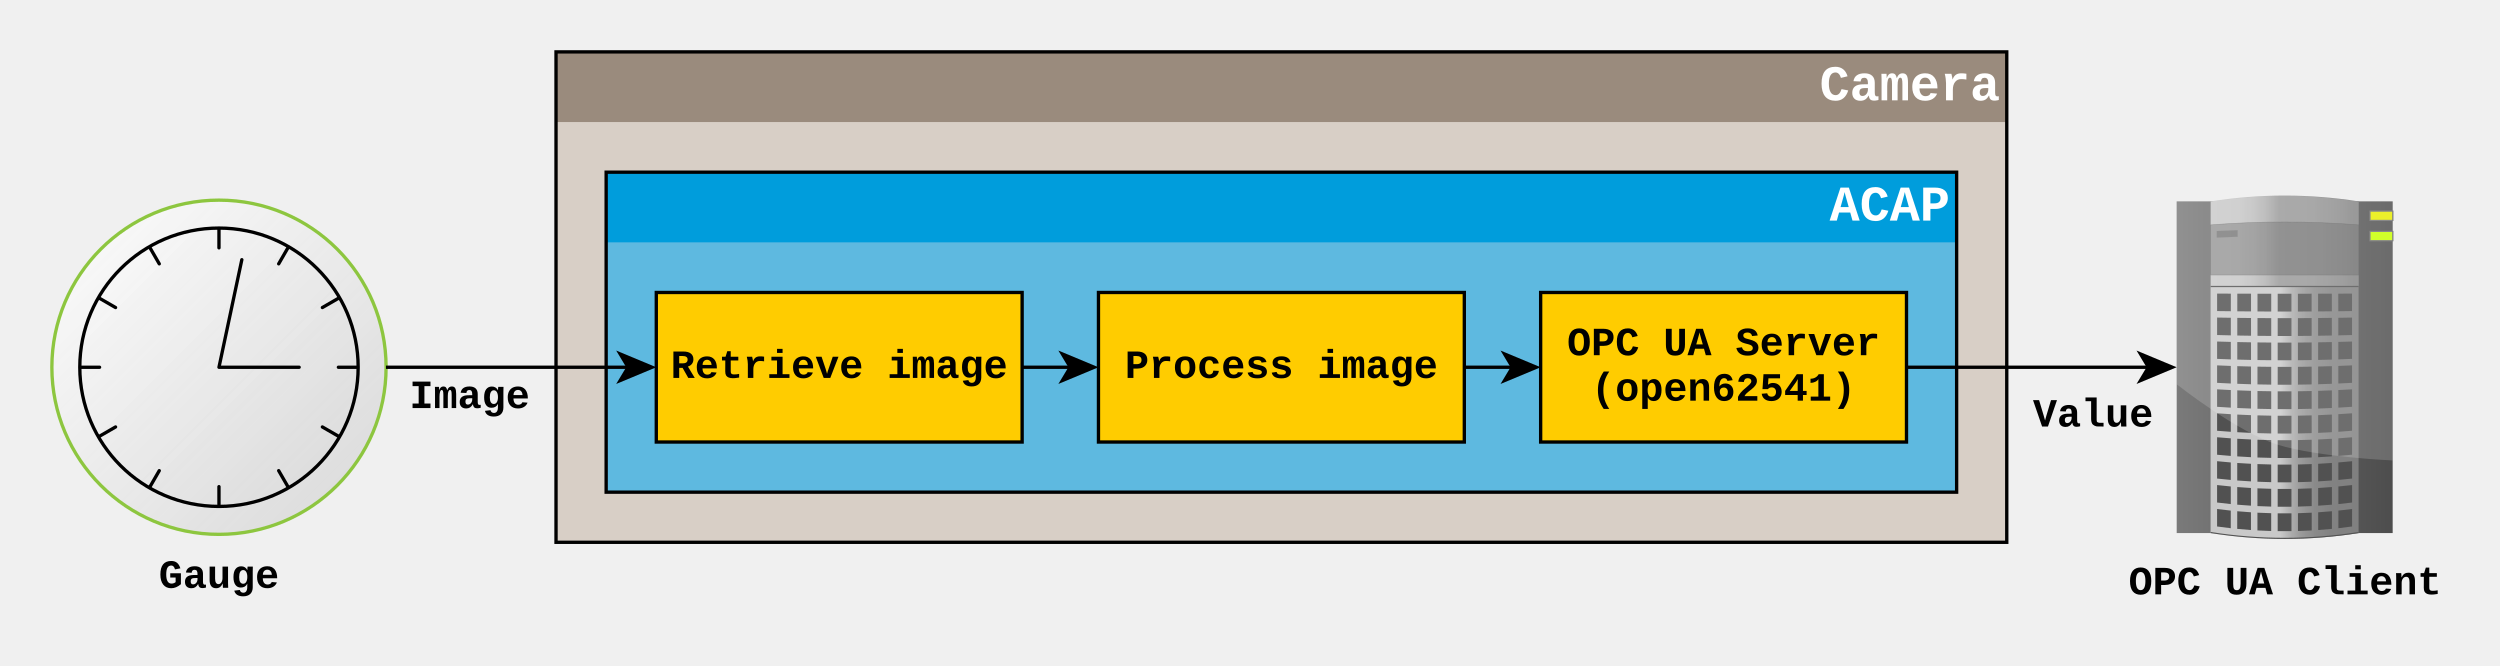
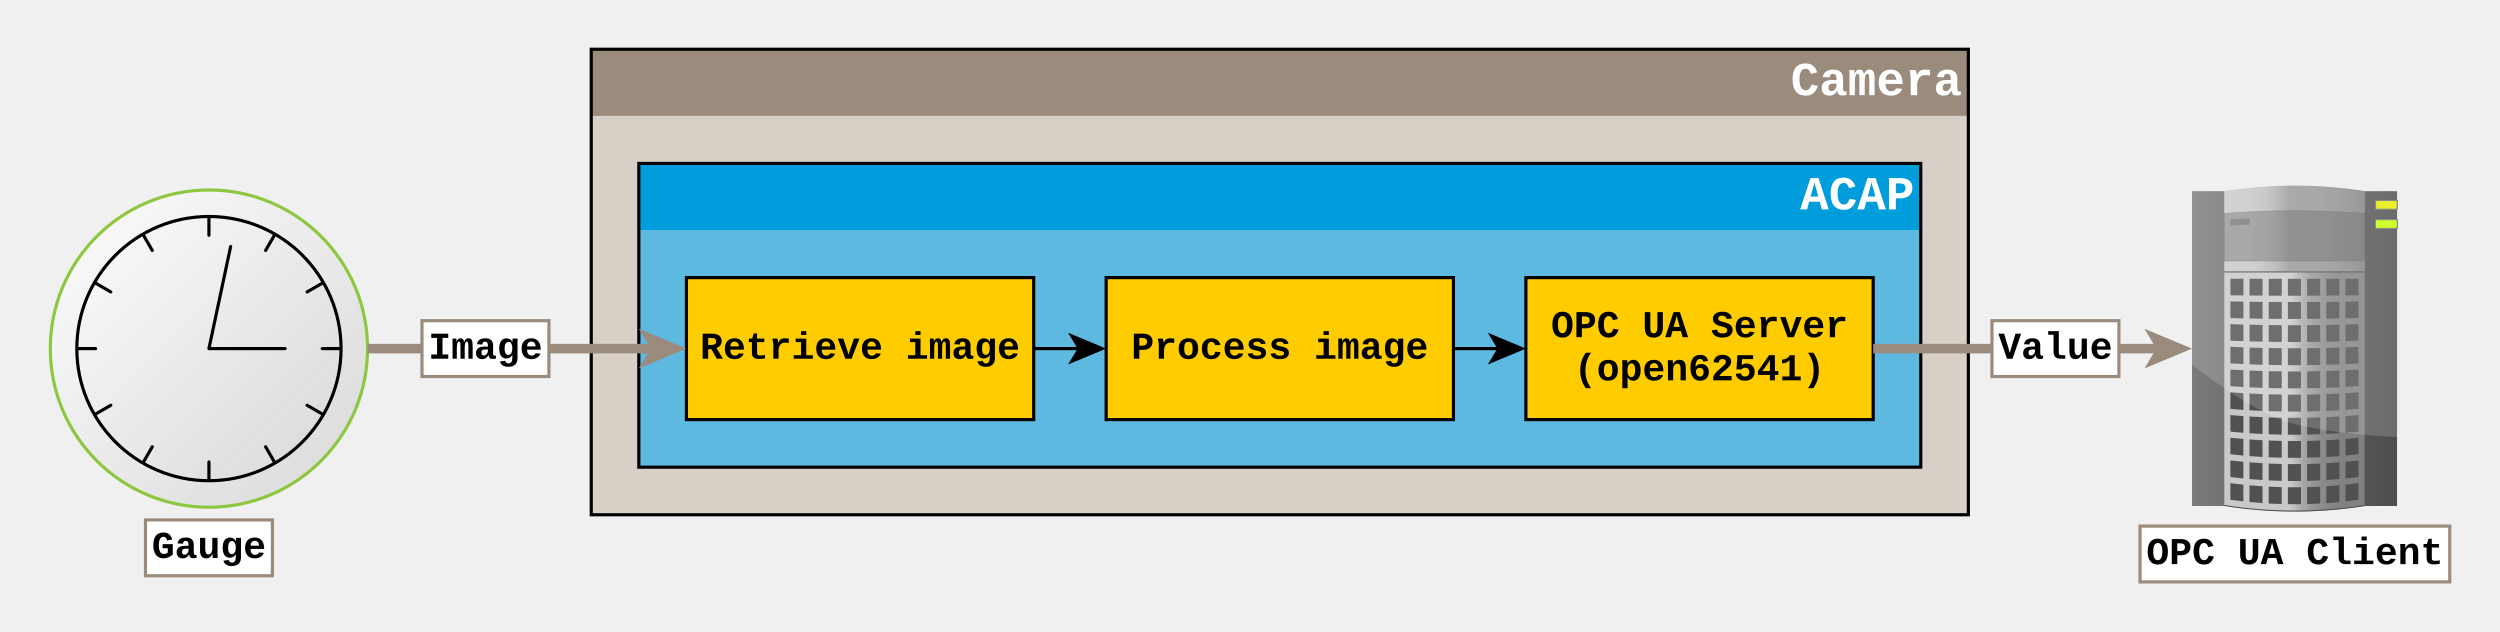
- <svg xmlns="http://www.w3.org/2000/svg" fill-opacity="1" color-rendering="auto" color-interpolation="auto" text-rendering="auto" stroke="black" stroke-linecap="square" width="748" stroke-miterlimit="10" shape-rendering="auto" stroke-opacity="1" fill="black" stroke-dasharray="none" font-weight="normal" stroke-width="1" height="199" font-family="'Dialog'" font-style="normal" stroke-linejoin="miter" font-size="12px" stroke-dashoffset="0" image-rendering="auto">
+ <svg xmlns="http://www.w3.org/2000/svg" fill-opacity="1" color-rendering="auto" color-interpolation="auto" text-rendering="auto" stroke="black" stroke-linecap="square" width="788" stroke-miterlimit="10" shape-rendering="auto" stroke-opacity="1" fill="black" stroke-dasharray="none" font-weight="normal" stroke-width="1" height="199" font-family="'Dialog'" font-style="normal" stroke-linejoin="miter" font-size="12px" stroke-dashoffset="0" image-rendering="auto">
  <defs id="genericDefs" />
  <g>
-     <g fill="rgb(216,207,198)" text-rendering="geometricPrecision" shape-rendering="geometricPrecision" transform="matrix(1,0,0,1,-760,-221)" stroke="rgb(216,207,198)">
+     <g fill="rgb(216,207,198)" text-rendering="geometricPrecision" shape-rendering="geometricPrecision" transform="matrix(1,0,0,1,-740,-221)" stroke="rgb(216,207,198)">
      <rect x="926.36" width="434.064" height="146.73" y="236.524" clip-path="url(#clipPath2)" stroke="none" />
    </g>
-     <g fill="rgb(154,139,125)" text-rendering="geometricPrecision" shape-rendering="geometricPrecision" transform="matrix(1,0,0,1,-760,-221)" stroke="rgb(154,139,125)">
+     <g fill="rgb(154,139,125)" text-rendering="geometricPrecision" shape-rendering="geometricPrecision" transform="matrix(1,0,0,1,-740,-221)" stroke="rgb(154,139,125)">
      <rect x="926.36" width="434.064" height="20.992" y="236.524" clip-path="url(#clipPath2)" stroke="none" />
    </g>
-     <g stroke-linecap="butt" font-size="15px" transform="matrix(1,0,0,1,-760,-221)" fill="white" text-rendering="geometricPrecision" font-family="'Courier New'" shape-rendering="geometricPrecision" stroke="white" font-weight="bold" stroke-miterlimit="1.45">
+     <g stroke-linecap="butt" font-size="15px" transform="matrix(1,0,0,1,-740,-221)" fill="white" text-rendering="geometricPrecision" font-family="'Courier New'" shape-rendering="geometricPrecision" stroke="white" font-weight="bold" stroke-miterlimit="1.45">
      <text x="1304.415" xml:space="preserve" y="251.012" clip-path="url(#clipPath2)" stroke="none">Camera</text>
    </g>
-     <g text-rendering="geometricPrecision" stroke-miterlimit="1.45" shape-rendering="geometricPrecision" transform="matrix(1,0,0,1,-760,-221)" stroke-linecap="butt">
+     <g text-rendering="geometricPrecision" stroke-miterlimit="1.45" shape-rendering="geometricPrecision" transform="matrix(1,0,0,1,-740,-221)" stroke-linecap="butt">
      <rect fill="none" x="926.36" width="434.064" height="146.73" y="236.524" clip-path="url(#clipPath2)" />
    </g>
-     <g fill="rgb(94,185,224)" text-rendering="geometricPrecision" shape-rendering="geometricPrecision" transform="matrix(1,0,0,1,-760,-221)" stroke="rgb(94,185,224)">
+     <g fill="rgb(94,185,224)" text-rendering="geometricPrecision" shape-rendering="geometricPrecision" transform="matrix(1,0,0,1,-740,-221)" stroke="rgb(94,185,224)">
      <rect x="941.36" width="404.064" height="95.738" y="272.517" clip-path="url(#clipPath2)" stroke="none" />
      <rect x="941.36" y="272.517" clip-path="url(#clipPath2)" fill="rgb(0,157,220)" width="404.064" height="20.992" stroke="none" />
    </g>
-     <g stroke-linecap="butt" font-size="15px" transform="matrix(1,0,0,1,-760,-221)" fill="white" text-rendering="geometricPrecision" font-family="'Courier New'" shape-rendering="geometricPrecision" stroke="white" font-weight="bold" stroke-miterlimit="1.45">
+     <g stroke-linecap="butt" font-size="15px" transform="matrix(1,0,0,1,-740,-221)" fill="white" text-rendering="geometricPrecision" font-family="'Courier New'" shape-rendering="geometricPrecision" stroke="white" font-weight="bold" stroke-miterlimit="1.45">
      <text x="1307.418" xml:space="preserve" y="287.004" clip-path="url(#clipPath2)" stroke="none">ACAP</text>
    </g>
-     <g text-rendering="geometricPrecision" stroke-miterlimit="1.45" shape-rendering="geometricPrecision" transform="matrix(1,0,0,1,-760,-221)" stroke-linecap="butt">
+     <g text-rendering="geometricPrecision" stroke-miterlimit="1.45" shape-rendering="geometricPrecision" transform="matrix(1,0,0,1,-740,-221)" stroke-linecap="butt">
      <rect fill="none" x="941.36" width="404.064" height="95.738" y="272.517" clip-path="url(#clipPath2)" />
    </g>
-     <g fill="rgb(255,204,0)" text-rendering="geometricPrecision" shape-rendering="geometricPrecision" transform="matrix(1,0,0,1,-760,-221)" stroke="rgb(255,204,0)">
+     <g fill="rgb(255,204,0)" text-rendering="geometricPrecision" shape-rendering="geometricPrecision" transform="matrix(1,0,0,1,-740,-221)" stroke="rgb(255,204,0)">
      <rect x="1220.962" width="109.462" height="44.746" y="308.509" clip-path="url(#clipPath2)" stroke="none" />
    </g>
-     <g text-rendering="geometricPrecision" stroke-miterlimit="1.45" shape-rendering="geometricPrecision" transform="matrix(1,0,0,1,-760,-221)" stroke-linecap="butt">
+     <g text-rendering="geometricPrecision" stroke-miterlimit="1.45" shape-rendering="geometricPrecision" transform="matrix(1,0,0,1,-740,-221)" stroke-linecap="butt">
      <rect fill="none" x="1220.962" width="109.462" height="44.746" y="308.509" clip-path="url(#clipPath2)" />
      <text x="1228.885" y="327.278" clip-path="url(#clipPath2)" font-family="'Courier New'" stroke="none" font-weight="bold" xml:space="preserve">OPC UA Server</text>
      <text x="1236.086" y="340.872" clip-path="url(#clipPath2)" font-family="'Courier New'" stroke="none" font-weight="bold" xml:space="preserve">(open62541)</text>
    </g>
-     <g fill="rgb(255,204,0)" text-rendering="geometricPrecision" shape-rendering="geometricPrecision" transform="matrix(1,0,0,1,-760,-221)" stroke="rgb(255,204,0)">
+     <g fill="rgb(255,204,0)" text-rendering="geometricPrecision" shape-rendering="geometricPrecision" transform="matrix(1,0,0,1,-740,-221)" stroke="rgb(255,204,0)">
      <rect x="1088.661" width="109.462" height="44.746" y="308.509" clip-path="url(#clipPath2)" stroke="none" />
    </g>
-     <g text-rendering="geometricPrecision" stroke-miterlimit="1.45" shape-rendering="geometricPrecision" transform="matrix(1,0,0,1,-760,-221)" stroke-linecap="butt">
+     <g text-rendering="geometricPrecision" stroke-miterlimit="1.45" shape-rendering="geometricPrecision" transform="matrix(1,0,0,1,-740,-221)" stroke-linecap="butt">
      <rect fill="none" x="1088.661" width="109.462" height="44.746" y="308.509" clip-path="url(#clipPath2)" />
      <text x="1096.584" y="334.075" clip-path="url(#clipPath2)" font-family="'Courier New'" stroke="none" font-weight="bold" xml:space="preserve">Process image</text>
    </g>
-     <g fill="rgb(255,204,0)" text-rendering="geometricPrecision" shape-rendering="geometricPrecision" transform="matrix(1,0,0,1,-760,-221)" stroke="rgb(255,204,0)">
+     <g fill="rgb(255,204,0)" text-rendering="geometricPrecision" shape-rendering="geometricPrecision" transform="matrix(1,0,0,1,-740,-221)" stroke="rgb(255,204,0)">
      <rect x="956.36" width="109.462" height="44.746" y="308.509" clip-path="url(#clipPath2)" stroke="none" />
    </g>
-     <g text-rendering="geometricPrecision" stroke-miterlimit="1.45" shape-rendering="geometricPrecision" transform="matrix(1,0,0,1,-760,-221)" stroke-linecap="butt">
+     <g text-rendering="geometricPrecision" stroke-miterlimit="1.45" shape-rendering="geometricPrecision" transform="matrix(1,0,0,1,-740,-221)" stroke-linecap="butt">
      <rect fill="none" x="956.36" width="109.462" height="44.746" y="308.509" clip-path="url(#clipPath2)" />
      <text x="960.683" y="334.075" clip-path="url(#clipPath2)" font-family="'Courier New'" stroke="none" font-weight="bold" xml:space="preserve">Retrieve image</text>
    </g>
-     <g fill="url(#linearGradient1)" text-rendering="geometricPrecision" shape-rendering="geometricPrecision" transform="matrix(1,0,0,1,-760,-221)" stroke="url(#linearGradient1)">
-       <path d="M875.517 330.882 C875.517 358.496 853.131 380.882 825.517 380.882 C797.903 380.882 775.517 358.496 775.517 330.882 C775.517 303.267 797.903 280.882 825.517 280.882 C853.131 280.882 875.517 303.267 875.517 330.882 Z" stroke="none" clip-path="url(#clipPath2)" />
+     <g fill="url(#linearGradient1)" text-rendering="geometricPrecision" shape-rendering="geometricPrecision" transform="matrix(1,0,0,1,-740,-221)" stroke="url(#linearGradient1)">
+       <path d="M855.856 330.882 C855.856 358.496 833.47 380.882 805.856 380.882 C778.242 380.882 755.856 358.496 755.856 330.882 C755.856 303.267 778.242 280.882 805.856 280.882 C833.47 280.882 855.856 303.267 855.856 330.882 Z" stroke="none" clip-path="url(#clipPath2)" />
    </g>
-     <g stroke-linecap="butt" transform="matrix(1,0,0,1,-760,-221)" fill="rgb(141,198,63)" text-rendering="geometricPrecision" shape-rendering="geometricPrecision" stroke="rgb(141,198,63)" stroke-miterlimit="1.45">
-       <path fill="none" d="M875.517 330.882 C875.517 358.496 853.131 380.882 825.517 380.882 C797.903 380.882 775.517 358.496 775.517 330.882 C775.517 303.267 797.903 280.882 825.517 280.882 C853.131 280.882 875.517 303.267 875.517 330.882 Z" clip-path="url(#clipPath2)" />
-       <path fill="url(#linearGradient2)" d="M867.159 330.882 C867.159 353.88 848.515 372.524 825.517 372.524 C802.519 372.524 783.875 353.88 783.875 330.882 C783.875 307.883 802.519 289.24 825.517 289.24 C848.515 289.24 867.159 307.883 867.159 330.882 Z" clip-path="url(#clipPath2)" stroke="none" />
+     <g stroke-linecap="butt" transform="matrix(1,0,0,1,-740,-221)" fill="rgb(141,198,63)" text-rendering="geometricPrecision" shape-rendering="geometricPrecision" stroke="rgb(141,198,63)" stroke-miterlimit="1.45">
+       <path fill="none" d="M855.856 330.882 C855.856 358.496 833.47 380.882 805.856 380.882 C778.242 380.882 755.856 358.496 755.856 330.882 C755.856 303.267 778.242 280.882 805.856 280.882 C833.47 280.882 855.856 303.267 855.856 330.882 Z" clip-path="url(#clipPath2)" />
+       <path fill="url(#linearGradient2)" d="M847.498 330.882 C847.498 353.88 828.854 372.524 805.856 372.524 C782.858 372.524 764.214 353.88 764.214 330.882 C764.214 307.883 782.858 289.24 805.856 289.24 C828.854 289.24 847.498 307.883 847.498 330.882 Z" clip-path="url(#clipPath2)" stroke="none" />
    </g>
-     <g text-rendering="geometricPrecision" shape-rendering="geometricPrecision" transform="matrix(1,0,0,1,-760,-221)" stroke-linecap="round" stroke-linejoin="round">
-       <path fill="none" d="M867.159 330.882 C867.159 353.88 848.515 372.524 825.517 372.524 C802.519 372.524 783.875 353.88 783.875 330.882 C783.875 307.883 802.519 289.24 825.517 289.24 C848.515 289.24 867.159 307.883 867.159 330.882 Z" clip-path="url(#clipPath2)" />
-       <path fill="none" d="M861.246 330.882 L866.909 330.882 M856.459 348.746 L861.364 351.578 M843.381 361.824 L846.213 366.728 M825.517 366.61 L825.517 372.274 M807.652 361.824 L804.821 366.728 M794.575 348.746 L789.67 351.578 M789.788 330.882 L784.125 330.882 M794.575 313.017 L789.67 310.185 M807.652 299.94 L804.821 295.035 M825.517 295.153 L825.517 289.489 M843.381 299.94 L846.213 295.035 M856.459 313.017 L861.364 310.185 M832.356 298.703 L825.517 330.882 L849.503 330.882" clip-path="url(#clipPath2)" />
+     <g text-rendering="geometricPrecision" shape-rendering="geometricPrecision" transform="matrix(1,0,0,1,-740,-221)" stroke-linecap="round" stroke-linejoin="round">
+       <path fill="none" d="M847.498 330.882 C847.498 353.88 828.854 372.524 805.856 372.524 C782.858 372.524 764.214 353.88 764.214 330.882 C764.214 307.883 782.858 289.24 805.856 289.24 C828.854 289.24 847.498 307.883 847.498 330.882 Z" clip-path="url(#clipPath2)" />
+       <path fill="none" d="M841.585 330.882 L847.248 330.882 M836.798 348.746 L841.703 351.578 M823.72 361.824 L826.552 366.728 M805.856 366.61 L805.856 372.274 M787.992 361.824 L785.16 366.728 M774.914 348.746 L770.009 351.578 M770.127 330.882 L764.464 330.882 M774.914 313.017 L770.009 310.185 M787.992 299.94 L785.16 295.035 M805.856 295.153 L805.856 289.489 M823.72 299.94 L826.552 295.035 M836.798 313.017 L841.703 310.185 M812.696 298.703 L805.856 330.882 L829.842 330.882" clip-path="url(#clipPath2)" />
    </g>
-     <g stroke-linecap="butt" transform="matrix(1,0,0,1,-760,-221)" text-rendering="geometricPrecision" font-family="'Courier New'" shape-rendering="geometricPrecision" font-weight="bold" stroke-miterlimit="1.45">
-       <text x="807.514" xml:space="preserve" y="396.872" clip-path="url(#clipPath2)" stroke="none">Gauge</text>
+     <g fill="white" text-rendering="geometricPrecision" shape-rendering="geometricPrecision" transform="matrix(1,0,0,1,-740,-221)" stroke="white">
+       <rect x="785.853" width="40.006" height="17.594" y="384.882" clip-path="url(#clipPath2)" stroke="none" />
+       <rect x="785.853" y="384.882" clip-path="url(#clipPath2)" fill="none" width="40.006" height="17.594" stroke="rgb(154,139,125)" stroke-miterlimit="1.6" />
    </g>
-     <g text-rendering="geometricPrecision" shape-rendering="geometricPrecision" transform="matrix(1.8475,0,0,1.8475,651.2672,57.1494)">
+     <g stroke-linecap="butt" transform="matrix(1,0,0,1,-740,-221)" text-rendering="geometricPrecision" font-family="'Courier New'" shape-rendering="geometricPrecision" font-weight="bold" stroke-miterlimit="1.45">
+       <text x="787.853" xml:space="preserve" y="396.872" clip-path="url(#clipPath2)" stroke="none">Gauge</text>
+     </g>
+     <g text-rendering="geometricPrecision" shape-rendering="geometricPrecision" transform="matrix(1.8475,0,0,1.8475,690.928,57.1494)">
      <g clip-path="url(#clipPath3)">
        <svg xml:space="preserve" opacity="1" writing-mode="lr-tb" stop-color="rgb(0, 0, 0)" shape-rendering="auto" glyph-orientation-horizontal="0deg" color-profile="auto" lighting-color="rgb(255, 255, 255)" color="rgb(0, 0, 0)" font-weight="400" alignment-baseline="auto" font-style="normal" version="1.1" color-interpolation-filters="linearrgb" text-anchor="start" stroke-linecap="butt" color-interpolation="srgb" font-variant="normal" word-spacing="normal" fill-opacity="1" text-rendering="auto" clip-path="none" text-decoration="none" letter-spacing="normal" viewBox="0 -0.741 36 57" glyph-orientation-vertical="auto" display="inline" font-size-adjust="none" overflow="hidden" fill="rgb(0, 0, 0)" font-stretch="normal" stroke-dasharray="none" stroke-miterlimit="4" stop-opacity="1" color-rendering="auto" font-size="12" pointer-events="visiblepainted" mask="none" direction="ltr" baseline-shift="baseline" enable-background="new 0 -0.741 36 57" fill-rule="nonzero" image-rendering="auto" stroke-dashoffset="0" width="36px" marker-end="none" clip="auto" cursor="auto" stroke="none" filter="none" visibility="visible" kerning="auto" stroke-width="1" font-family="&quot;Arial&quot;,&quot;Helvetica&quot;,sans-serif" flood-opacity="1" clip-rule="nonzero" src="none" height="57px" unicode-bidi="normal" stroke-linejoin="miter" stroke-opacity="1" flood-color="rgb(0, 0, 0)" dominant-baseline="auto" marker-start="none" x="0px" marker-mid="none" y="0px">
          <defs>
-             <linearGradient x1="775.517" gradientUnits="userSpaceOnUse" x2="875.517" y1="280.882" y2="380.882" id="linearGradient1" spreadMethod="reflect">
+             <linearGradient x1="755.856" gradientUnits="userSpaceOnUse" x2="855.856" y1="280.882" y2="380.882" id="linearGradient1" spreadMethod="reflect">
              <stop stop-opacity="0.902" stop-color="rgb(255,255,255)" offset="0%" />
              <stop stop-opacity="0.8" stop-color="rgb(212,212,212)" offset="100%" />
            </linearGradient>
-             <linearGradient x1="775.517" gradientUnits="userSpaceOnUse" x2="875.517" y1="280.882" y2="380.882" id="linearGradient2" spreadMethod="reflect">
+             <linearGradient x1="755.856" gradientUnits="userSpaceOnUse" x2="855.856" y1="280.882" y2="380.882" id="linearGradient2" spreadMethod="reflect">
              <stop stop-opacity="0.902" stop-color="rgb(255,255,255)" offset="0%" />
              <stop stop-opacity="0.8" stop-color="rgb(212,212,212)" offset="100%" />
            </linearGradient>
            <clipPath clipPathUnits="userSpaceOnUse" id="clipPath1">
-               <path d="M0 0 L748 0 L748 199 L0 199 L0 0 Z" />
+               <path d="M0 0 L788 0 L788 199 L0 199 L0 0 Z" />
            </clipPath>
            <clipPath clipPathUnits="userSpaceOnUse" id="clipPath2">
-               <path d="M760 221 L1508 221 L1508 420 L760 420 L760 221 Z" />
+               <path d="M740 221 L1528 221 L1528 420 L740 420 L740 221 Z" />
            </clipPath>
            <clipPath clipPathUnits="userSpaceOnUse" id="clipPath3">
-               <path d="M-352.507 -30.933 L52.358 -30.933 L52.358 76.778 L-352.507 76.778 L-352.507 -30.933 Z" />
+               <path d="M-373.974 -30.933 L52.541 -30.933 L52.541 76.778 L-373.974 76.778 L-373.974 -30.933 Z" />
            </clipPath>
          </defs>
          <linearGradient gradientTransform="matrix(1 0 0 1 -195.2002 -770.8008)" x1="230.177" x2="180.335" gradientUnits="userSpaceOnUse" y1="798.602" y2="798.602" id="svg1.SVGID_1_">
            <stop offset="0" style="stop-color:#4D4D4D" />
            <stop offset="1" style="stop-color:#8D8D8D" />
          </linearGradient>
          <rect fill="url(#svg1.SVGID_1_)" width="34.977" y="0.943" height="53.716" />
          <linearGradient gradientTransform="matrix(1 0 0 1 -195.2002 -770.8008)" x1="224.681" x2="200.697" gradientUnits="userSpaceOnUse" y1="798.602" y2="798.602" id="svg1.SVGID_2_">
            <stop offset="0.032" style="stop-color:#848484" />
            <stop offset="0.12" style="stop-color:#8C8C8C" />
            <stop offset="0.308" style="stop-color:#969696" />
            <stop offset="0.539" style="stop-color:#999999" />
            <stop offset="0.55" style="stop-color:#9C9C9C" />
            <stop offset="0.626" style="stop-color:#B0B0B0" />
            <stop offset="0.712" style="stop-color:#BEBEBE" />
            <stop offset="0.818" style="stop-color:#C7C7C7" />
            <stop offset="1" style="stop-color:#C9C9C9" />
          </linearGradient>
          <path fill="url(#svg1.SVGID_2_)" d="M5.497,0.943c7.945-1.258,16.04-1.258,23.983,0c0,17.905,0,35.811,0,53.716  c-7.943,1.258-16.039,1.258-23.983,0C5.497,36.753,5.497,18.848,5.497,0.943z" />
          <path fill="#515151" d="M5.497,14.621c7.995,0,15.989,0,23.983,0c0,13.346,0,26.693,0,40.037c-7.943,1.258-16.039,1.258-23.983,0  C5.497,41.314,5.497,27.967,5.497,14.621z" />
          <path fill="#565656" opacity="0.43" d="M5.497,4.745c7.982-0.628,16.001-0.628,23.983,0c0,2.707,0,5.413,0,8.12  c-7.994,0-15.989,0-23.983,0C5.497,10.158,5.497,7.452,5.497,4.745z" />
          <path fill="none" stroke-width="0.1" d="M5.497,4.745  c7.982-0.628,16.001-0.628,23.983,0c0,2.707,0,5.413,0,8.12c-7.994,0-15.989,0-23.983,0C5.497,10.158,5.497,7.452,5.497,4.745z" stroke-miterlimit="10" opacity="0.43" stroke="#4D4D4D" />
          <polygon enable-background="new    " points="  6.496,5.746 9.869,5.606 9.869,6.661 6.496,6.799 " fill="#565656" opacity="0.43" stroke="#4D4D4D" stroke-width="0.013" stroke-miterlimit="10" />
          <rect x="31.307" y="2.517" fill="#E7ED00" width="3.692" height="1.505" stroke="#717171" stroke-width="0.193" stroke-miterlimit="10" />
          <rect x="31.307" y="5.8" fill="#C8FF00" width="3.692" height="1.507" stroke="#717171" stroke-width="0.193" stroke-miterlimit="10" />
          <linearGradient y2="35.123" id="svg1.SVGID_3_" x1="29.441" gradientUnits="userSpaceOnUse" x2="5.5" y1="35.123">
            <stop offset="0" style="stop-color:#808080" />
            <stop offset="0.191" style="stop-color:#828282" />
            <stop offset="0.295" style="stop-color:#8A8A8A" />
            <stop offset="0.38" style="stop-color:#989898" />
            <stop offset="0.452" style="stop-color:#ACACAC" />
            <stop offset="0.517" style="stop-color:#C5C5C5" />
            <stop offset="0.527" style="stop-color:#C9C9C9" />
            <stop offset="0.591" style="stop-color:#C9C9C9" />
            <stop offset="0.968" style="stop-color:#C9C9C9" />
          </linearGradient>
          <path fill="url(#svg1.SVGID_3_)" d="M5.5,14.822c0,13.22,0,26.438,0,39.66c7.931,1.256,16.012,1.256,23.941,0c0-13.222,0-26.439,0-39.66  C21.461,14.822,13.48,14.822,5.5,14.822z M28.396,18.703c-0.74,0.01-1.482,0.02-2.225,0.029c0-0.951,0-1.901-0.001-2.85  c0.742-0.003,1.483-0.005,2.224-0.008C28.396,16.817,28.396,17.76,28.396,18.703z M16.354,42.496c0-0.961,0-1.924,0-2.885  c0.744,0.006,1.489,0.006,2.233,0c0,0.961,0,1.924,0,2.885C17.843,42.503,17.098,42.503,16.354,42.496z M18.587,43.568  c0,0.955,0,1.91,0,2.866c-0.744,0.009-1.489,0.009-2.234,0c0-0.956,0-1.911,0-2.866C17.098,43.574,17.843,43.574,18.587,43.568z   M18.586,27.742c0,0.961,0,1.922,0,2.886c-0.744,0.004-1.488,0.004-2.231,0c0-0.964,0-1.925,0-2.886  C17.099,27.746,17.842,27.746,18.586,27.742z M16.354,26.671c0-0.955,0-1.91,0-2.865c0.743,0.002,1.487,0.002,2.23,0  c0,0.955,0,1.91,0,2.865C17.842,26.675,17.099,26.675,16.354,26.671z M16.354,34.583c0-0.961,0-1.924,0-2.885  c0.744,0.004,1.488,0.004,2.231,0c0,0.961,0,1.924,0,2.885C17.842,34.588,17.099,34.588,16.354,34.583z M18.586,35.656  c0,0.961,0,1.924,0.001,2.885c-0.745,0.008-1.489,0.008-2.233,0c0-0.961,0-1.924,0-2.885C17.099,35.66,17.842,35.66,18.586,35.656z   M15.307,30.619c-0.742-0.01-1.484-0.021-2.227-0.039c0-0.957,0-1.916,0-2.875c0.742,0.014,1.485,0.023,2.226,0.029  C15.307,28.695,15.307,29.656,15.307,30.619z M15.307,31.689c0,0.961,0,1.924,0,2.885c-0.742-0.012-1.485-0.025-2.227-0.047  c0-0.959,0.001-1.92,0.001-2.877C13.822,31.667,14.565,31.68,15.307,31.689z M15.307,35.644c0,0.959,0,1.922-0.001,2.883  c-0.742-0.012-1.485-0.031-2.228-0.056c0-0.959,0.001-1.918,0.001-2.877C13.821,35.617,14.564,35.633,15.307,35.644z M15.306,39.597  c0,0.96,0,1.922,0,2.883c-0.742-0.016-1.486-0.037-2.228-0.064c0-0.959,0-1.916,0.001-2.877  C13.82,39.564,14.563,39.585,15.306,39.597z M19.637,39.597c0.742-0.012,1.484-0.033,2.227-0.059c0,0.959,0,1.918,0,2.875  c-0.741,0.029-1.483,0.052-2.227,0.064C19.637,41.519,19.637,40.559,19.637,39.597z M19.637,38.527c0-0.961,0-1.924,0-2.883  c0.74-0.012,1.482-0.027,2.225-0.05c0,0.959,0,1.918,0.002,2.876C21.121,38.496,20.377,38.515,19.637,38.527z M19.637,34.572  c0-0.961,0-1.922-0.002-2.883c0.741-0.01,1.483-0.021,2.225-0.039c0.002,0.957,0.002,1.916,0.002,2.875  C21.119,34.547,20.376,34.564,19.637,34.572z M19.635,30.619c0-0.963,0-1.924,0-2.885c0.74-0.006,1.483-0.017,2.225-0.029  c0,0.959,0,1.916,0,2.875C21.118,30.599,20.376,30.609,19.635,30.619z M19.633,26.666c0-0.955,0-1.909,0-2.864  c0.741-0.005,1.483-0.013,2.227-0.021c0,0.951,0,1.903,0,2.856C21.118,26.65,20.375,26.66,19.633,26.666z M19.633,22.732  c-0.001-0.963-0.001-1.924-0.001-2.885c0.741-0.002,1.483-0.006,2.226-0.012c0,0.959,0.002,1.918,0.002,2.877  C21.116,22.72,20.374,22.728,19.633,22.732z M18.586,22.736c-0.744,0.002-1.487,0.002-2.23,0c0-0.963,0-1.924,0-2.887  c0.743,0.002,1.487,0.002,2.23,0C18.586,20.813,18.586,21.773,18.586,22.736z M15.309,22.732c-0.742-0.004-1.483-0.012-2.226-0.02  c0-0.959,0.001-1.918,0.001-2.877c0.742,0.006,1.484,0.01,2.226,0.012C15.31,20.808,15.309,21.769,15.309,22.732z M15.309,23.801  c0,0.955,0,1.91,0,2.864c-0.742-0.006-1.483-0.016-2.227-0.027c0-0.953,0-1.906,0-2.859C13.825,23.789,14.566,23.796,15.309,23.801z   M12.036,26.617c-0.742-0.017-1.483-0.033-2.225-0.055c0-0.947,0-1.895,0.001-2.841c0.741,0.019,1.483,0.031,2.225,0.042  C12.037,24.716,12.036,25.666,12.036,26.617z M12.035,27.683c0,0.957,0,1.916,0,2.873c-0.742-0.021-1.483-0.047-2.225-0.076  c0-0.953,0-1.904,0-2.857C10.552,27.646,11.293,27.667,12.035,27.683z M12.035,31.621c0,0.957-0.001,1.914-0.001,2.871  c-0.742-0.023-1.483-0.055-2.224-0.092c0-0.953,0-1.906,0-2.859C10.551,31.572,11.292,31.6,12.035,31.621z M12.033,35.56  c0,0.956-0.001,1.914-0.001,2.871c-0.742-0.031-1.484-0.066-2.225-0.111c0-0.953,0.001-1.906,0.001-2.858  C10.549,35.5,11.291,35.533,12.033,35.56z M12.031,39.498c0,0.955,0,1.914-0.001,2.869c-0.742-0.035-1.484-0.078-2.225-0.129  c0-0.953,0-1.904,0.001-2.857C10.547,39.426,11.289,39.465,12.031,39.498z M12.03,43.435c0,0.951-0.001,1.901-0.001,2.854  c-0.742-0.041-1.484-0.09-2.225-0.149c0-0.944,0.001-1.892,0.001-2.838C10.546,43.353,11.288,43.4,12.03,43.435z M13.077,43.482  c0.743,0.031,1.486,0.053,2.228,0.067c0,0.956,0,1.91,0,2.864c-0.742-0.016-1.486-0.041-2.229-0.074  C13.077,45.389,13.077,44.435,13.077,43.482z M15.305,47.486c0,0.961,0,1.922,0,2.883c-0.743-0.019-1.487-0.047-2.23-0.084  c0-0.959,0-1.918,0.001-2.875C13.818,47.443,14.562,47.468,15.305,47.486z M16.353,47.504c0.745,0.009,1.49,0.009,2.234,0  c0.001,0.96,0.001,1.924,0.001,2.883c-0.745,0.011-1.49,0.011-2.235,0C16.353,49.427,16.353,48.464,16.353,47.504z M19.639,47.486  c0.741-0.018,1.483-0.043,2.227-0.076c0,0.957,0.002,1.916,0.002,2.875c-0.742,0.037-1.486,0.065-2.229,0.084  C19.639,49.406,19.639,48.447,19.639,47.486z M19.637,46.414c0-0.954,0-1.908,0-2.864c0.742-0.015,1.484-0.036,2.229-0.067  c0,0.953,0,1.905,0,2.857C21.122,46.373,20.379,46.398,19.637,46.414z M22.911,43.435c0.741-0.035,1.483-0.082,2.224-0.135  c0,0.945,0,1.895,0.002,2.838c-0.74,0.059-1.482,0.107-2.226,0.15C22.911,45.336,22.911,44.386,22.911,43.435z M22.911,42.369  c-0.001-0.957-0.001-1.914-0.002-2.871c0.741-0.032,1.483-0.069,2.225-0.117c0,0.954,0.001,1.906,0.001,2.857  C24.395,42.289,23.652,42.333,22.911,42.369z M22.909,38.431c0-0.957-0.001-1.915-0.001-2.871c0.742-0.027,1.482-0.061,2.224-0.098  c0.001,0.951,0.001,1.904,0.001,2.857C24.393,38.363,23.65,38.4,22.909,38.431z M22.908,34.494c0-0.957-0.002-1.916-0.002-2.871  c0.742-0.021,1.482-0.051,2.225-0.079c0,0.952,0,1.903,0.001,2.856C24.391,34.437,23.648,34.468,22.908,34.494z M22.906,30.556  c0-0.957,0-1.916-0.002-2.873c0.742-0.016,1.484-0.037,2.226-0.061c0,0.953,0.001,1.904,0.001,2.857  C24.391,30.509,23.648,30.535,22.906,30.556z M22.904,26.617c0-0.951,0-1.901,0-2.854c0.74-0.011,1.482-0.025,2.224-0.042  c0,0.946,0.001,1.894,0.001,2.841C24.389,26.583,23.646,26.601,22.904,26.617z M22.902,22.699c0-0.957,0-1.916,0-2.874  c0.742-0.007,1.482-0.014,2.225-0.023c0.001,0.953,0.001,1.906,0.001,2.859C24.387,22.676,23.646,22.689,22.902,22.699z   M22.902,18.76C22.9,17.802,22.9,16.845,22.9,15.887c0.742,0,1.481-0.003,2.225-0.004c0.001,0.953,0.001,1.906,0.002,2.858  C24.385,18.75,23.643,18.756,22.902,18.76z M21.855,18.767c-0.742,0.004-1.482,0.007-2.225,0.009c0-0.961,0-1.922,0-2.884  c0.741,0,1.482-0.001,2.225-0.002C21.855,16.849,21.855,17.808,21.855,18.767z M18.585,18.779c-0.743,0.001-1.486,0.001-2.229,0  c0-0.961,0-1.923,0-2.885c0.742,0,1.486,0,2.229,0C18.585,16.855,18.585,17.817,18.585,18.779z M15.31,18.777  c-0.742-0.002-1.483-0.005-2.225-0.009c0-0.959,0-1.918,0-2.877c0.742,0,1.483,0.001,2.225,0.002  C15.31,16.854,15.31,17.815,15.31,18.777z M12.039,18.76c-0.742-0.005-1.483-0.011-2.225-0.019c0-0.953,0-1.905,0.001-2.858  c0.742,0.001,1.483,0.004,2.224,0.004C12.039,16.845,12.039,17.803,12.039,18.76z M12.039,19.827c0,0.957-0.001,1.915-0.001,2.872  c-0.741-0.01-1.483-0.021-2.224-0.035c0-0.953,0-1.906,0-2.859C10.555,19.813,11.296,19.819,12.039,19.827z M8.768,22.64  c-0.741-0.018-1.482-0.035-2.223-0.057c0-0.943,0-1.887,0-2.831c0.741,0.013,1.482,0.025,2.223,0.036  C8.768,20.739,8.768,21.689,8.768,22.64z M8.767,23.697c0,0.944,0,1.89,0,2.832c-0.741-0.024-1.482-0.053-2.223-0.084  c0-0.938,0-1.873,0-2.811C7.284,23.658,8.026,23.679,8.767,23.697z M8.766,27.587c0,0.949-0.001,1.898-0.001,2.85  c-0.74-0.033-1.481-0.068-2.222-0.111c0-0.942,0-1.887,0-2.83C7.284,27.529,8.025,27.56,8.766,27.587z M8.765,31.494  c0,0.951-0.001,1.9-0.001,2.852c-0.74-0.04-1.481-0.087-2.221-0.139c0-0.943,0-1.887,0-2.831C7.283,31.42,8.023,31.459,8.765,31.494  z M8.763,35.404c0,0.949,0,1.899,0,2.851c-0.741-0.052-1.481-0.104-2.22-0.168c0-0.942,0-1.886,0-2.829  C7.282,35.31,8.022,35.361,8.763,35.404z M8.762,39.312c0,0.949,0,1.899-0.001,2.852c-0.741-0.059-1.48-0.123-2.219-0.195  c0-0.943,0-1.889,0-2.83C7.281,39.203,8.021,39.26,8.762,39.312z M8.76,43.219c0,0.944,0,1.888-0.001,2.832  c-0.74-0.065-1.479-0.14-2.218-0.224c0-0.938,0-1.875,0-2.812C7.281,43.092,8.02,43.16,8.76,43.219z M8.759,47.109  c0,0.951,0,1.9,0,2.851c-0.741-0.073-1.48-0.158-2.219-0.253c0-0.942,0-1.887,0-2.828C7.279,46.964,8.019,47.039,8.759,47.109z   M9.804,47.201c0.741,0.06,1.483,0.111,2.224,0.154c0,0.955,0,1.912,0,2.868c-0.742-0.045-1.484-0.103-2.225-0.166  C9.804,49.107,9.804,48.154,9.804,47.201z M12.027,51.291c0,0.957,0,1.916,0,2.873c-0.742-0.053-1.484-0.114-2.225-0.188  c0-0.951,0.001-1.904,0.001-2.857C10.544,51.187,11.285,51.244,12.027,51.291z M13.075,51.353c0.743,0.039,1.486,0.067,2.229,0.086  c0,0.961,0,1.922,0,2.885c-0.743-0.021-1.487-0.053-2.229-0.094C13.075,53.269,13.075,52.312,13.075,51.353z M16.353,51.459  c0.745,0.009,1.49,0.009,2.235,0c0,0.961,0,1.924,0,2.885c-0.745,0.013-1.491,0.013-2.235,0  C16.353,53.382,16.353,52.42,16.353,51.459z M19.639,51.439c0.741-0.019,1.485-0.049,2.229-0.086c0,0.959,0,1.92,0.001,2.877  c-0.743,0.041-1.485,0.072-2.229,0.094C19.639,53.361,19.639,52.4,19.639,51.439z M22.913,51.291  c0.743-0.047,1.483-0.104,2.226-0.172c0,0.953,0,1.906,0,2.857c-0.74,0.073-1.481,0.135-2.224,0.188  C22.914,53.205,22.914,52.248,22.913,51.291z M22.913,50.224c-0.001-0.956-0.001-1.912-0.001-2.869  c0.742-0.043,1.484-0.095,2.225-0.154c0,0.953,0,1.906,0.002,2.857C24.396,50.123,23.654,50.179,22.913,50.224z M26.184,47.109  c0.739-0.066,1.479-0.145,2.217-0.229c0,0.942,0,1.887,0,2.83c-0.736,0.092-1.478,0.177-2.217,0.252  C26.184,49.009,26.184,48.06,26.184,47.109z M26.184,46.051c-0.002-0.944-0.002-1.888-0.002-2.832  c0.739-0.06,1.48-0.127,2.219-0.202c0,0.938,0,1.873,0,2.811C27.662,45.912,26.923,45.986,26.184,46.051z M26.182,42.162  c0-0.95-0.002-1.9-0.002-2.85c0.74-0.052,1.48-0.109,2.219-0.176c0.002,0.943,0.002,1.887,0.002,2.83  C27.662,42.039,26.921,42.105,26.182,42.162z M26.18,38.253c0-0.95,0-1.9-0.002-2.852c0.742-0.041,1.482-0.093,2.221-0.146  c0,0.942,0,1.887,0,2.829C27.66,38.15,26.92,38.203,26.18,38.253z M26.178,34.345c0-0.949,0-1.898,0-2.852  c0.74-0.034,1.481-0.073,2.221-0.117c0,0.943,0,1.887,0,2.83C27.659,34.258,26.918,34.305,26.178,34.345z M26.177,30.437  c0-0.949,0-1.9-0.001-2.85c0.741-0.027,1.481-0.059,2.221-0.092c0,0.943,0.002,1.888,0.002,2.83  C27.659,30.367,26.918,30.404,26.177,30.437z M26.176,26.529c-0.001-0.942-0.001-1.888-0.001-2.832  c0.742-0.018,1.482-0.039,2.222-0.063c0,0.938,0,1.873,0,2.811C27.657,26.476,26.917,26.503,26.176,26.529z M26.174,22.64  c0-0.951-0.001-1.901-0.001-2.851c0.741-0.01,1.483-0.022,2.224-0.035c0,0.943,0,1.886,0,2.831  C27.657,22.605,26.915,22.623,26.174,22.64z M8.769,15.881c0,0.95,0,1.9-0.001,2.85c-0.741-0.008-1.482-0.018-2.223-0.028  c0-0.943,0-1.887,0-2.83C7.286,15.876,8.028,15.878,8.769,15.881z M6.54,50.758c0.738,0.097,1.478,0.183,2.218,0.258  c0,0.95,0,1.901,0,2.853c-0.741-0.084-1.48-0.178-2.218-0.28C6.54,52.646,6.54,51.701,6.54,50.758z M26.184,53.869  c0-0.95,0-1.899,0-2.853c0.739-0.075,1.479-0.163,2.217-0.259c0.002,0.941,0.002,1.889,0.002,2.83  C27.663,53.693,26.925,53.785,26.184,53.869z" />
          <path fill="#FFFFFF" id="svg1.highlight_2_" d="M0,0.943h5.497c0,0,6.847-0.943,11.974-0.943  C22.6,0,29.48,0.943,29.48,0.943h5.496v41.951c0,0-12.076-0.521-18.623-2.548C9.807,38.32,0,30.557,0,30.557V0.943z" enable-background="new    " opacity="0.17" />
        </svg>
      </g>
    </g>
-     <g stroke-linecap="butt" transform="matrix(1,0,0,1,-760,-221)" text-rendering="geometricPrecision" font-family="'Courier New'" shape-rendering="geometricPrecision" font-weight="bold" stroke-miterlimit="1.45">
-       <text x="1396.879" xml:space="preserve" y="398.817" clip-path="url(#clipPath2)" stroke="none">OPC UA Client</text>
+     <g fill="white" text-rendering="geometricPrecision" shape-rendering="geometricPrecision" transform="matrix(1,0,0,1,-740,-221)" stroke="white">
+       <rect x="1414.54" width="97.615" height="17.594" y="386.827" clip-path="url(#clipPath2)" stroke="none" />
+       <rect x="1414.54" y="386.827" clip-path="url(#clipPath2)" fill="none" width="97.615" height="17.594" stroke="rgb(154,139,125)" stroke-miterlimit="1.6" />
+     </g>
+     <g stroke-linecap="butt" transform="matrix(1,0,0,1,-740,-221)" text-rendering="geometricPrecision" font-family="'Courier New'" shape-rendering="geometricPrecision" font-weight="bold" stroke-miterlimit="1.45">
+       <text x="1416.54" xml:space="preserve" y="398.817" clip-path="url(#clipPath2)" stroke="none">OPC UA Client</text>
      <path fill="none" d="M1198.123 330.882 L1212.961 330.882" clip-path="url(#clipPath2)" />
      <path d="M1220.961 330.882 L1208.961 325.882 L1211.961 330.882 L1208.961 335.882 Z" stroke="none" clip-path="url(#clipPath2)" />
      <path fill="none" d="M1065.822 330.882 L1080.661 330.882" clip-path="url(#clipPath2)" />
      <path d="M1088.661 330.882 L1076.661 325.882 L1079.661 330.882 L1076.661 335.882 Z" stroke="none" clip-path="url(#clipPath2)" />
-       <path fill="none" d="M875.49 330.882 L948.36 330.882" clip-path="url(#clipPath2)" />
-       <path d="M956.36 330.882 L944.36 325.882 L947.36 330.882 L944.36 335.882 Z" stroke="none" clip-path="url(#clipPath2)" />
-       <text x="882.517" xml:space="preserve" y="343.083" clip-path="url(#clipPath2)" stroke="none">Image</text>
-       <path fill="none" d="M1330.424 330.882 L1403.251 330.882" clip-path="url(#clipPath2)" />
-       <path d="M1411.251 330.882 L1399.251 325.882 L1402.251 330.882 L1399.251 335.882 Z" stroke="none" clip-path="url(#clipPath2)" />
-       <text x="1368.261" xml:space="preserve" y="348.619" clip-path="url(#clipPath2)" stroke="none">Value</text>
+     </g>
+     <g stroke-linecap="butt" transform="matrix(1,0,0,1,-740,-221)" fill="rgb(154,139,125)" text-rendering="geometricPrecision" shape-rendering="geometricPrecision" stroke="rgb(154,139,125)" stroke-width="3" stroke-miterlimit="1.45">
+       <path fill="none" d="M855.837 330.882 L946.36 330.882" clip-path="url(#clipPath2)" />
+       <path d="M956.36 330.882 L941.36 324.632 L945.11 330.882 L941.36 337.132 Z" clip-path="url(#clipPath2)" stroke="none" />
+       <rect x="873.013" y="322.085" clip-path="url(#clipPath2)" fill="white" width="40.006" height="17.594" stroke="none" />
+       <rect stroke-linecap="square" x="873.013" y="322.085" clip-path="url(#clipPath2)" fill="none" width="40.006" height="17.594" stroke-width="1" stroke-miterlimit="1.6" />
+     </g>
+     <g stroke-linecap="butt" transform="matrix(1,0,0,1,-740,-221)" text-rendering="geometricPrecision" font-family="'Courier New'" shape-rendering="geometricPrecision" font-weight="bold" stroke-miterlimit="1.45">
+       <text x="875.013" xml:space="preserve" y="334.075" clip-path="url(#clipPath2)" stroke="none">Image</text>
+     </g>
+     <g stroke-linecap="butt" transform="matrix(1,0,0,1,-740,-221)" fill="rgb(154,139,125)" text-rendering="geometricPrecision" shape-rendering="geometricPrecision" stroke="rgb(154,139,125)" stroke-width="3" stroke-miterlimit="1.45">
+       <path fill="none" d="M1330.424 330.882 L1420.928 330.882" clip-path="url(#clipPath2)" />
+       <path d="M1430.928 330.882 L1415.928 324.632 L1419.678 330.882 L1415.928 337.132 Z" clip-path="url(#clipPath2)" stroke="none" />
+       <rect x="1367.871" y="322.085" clip-path="url(#clipPath2)" fill="white" width="40.006" height="17.594" stroke="none" />
+       <rect stroke-linecap="square" x="1367.871" y="322.085" clip-path="url(#clipPath2)" fill="none" width="40.006" height="17.594" stroke-width="1" stroke-miterlimit="1.6" />
+     </g>
+     <g stroke-linecap="butt" transform="matrix(1,0,0,1,-740,-221)" text-rendering="geometricPrecision" font-family="'Courier New'" shape-rendering="geometricPrecision" font-weight="bold" stroke-miterlimit="1.45">
+       <text x="1369.871" xml:space="preserve" y="334.075" clip-path="url(#clipPath2)" stroke="none">Value</text>
    </g>
  </g>
</svg>
